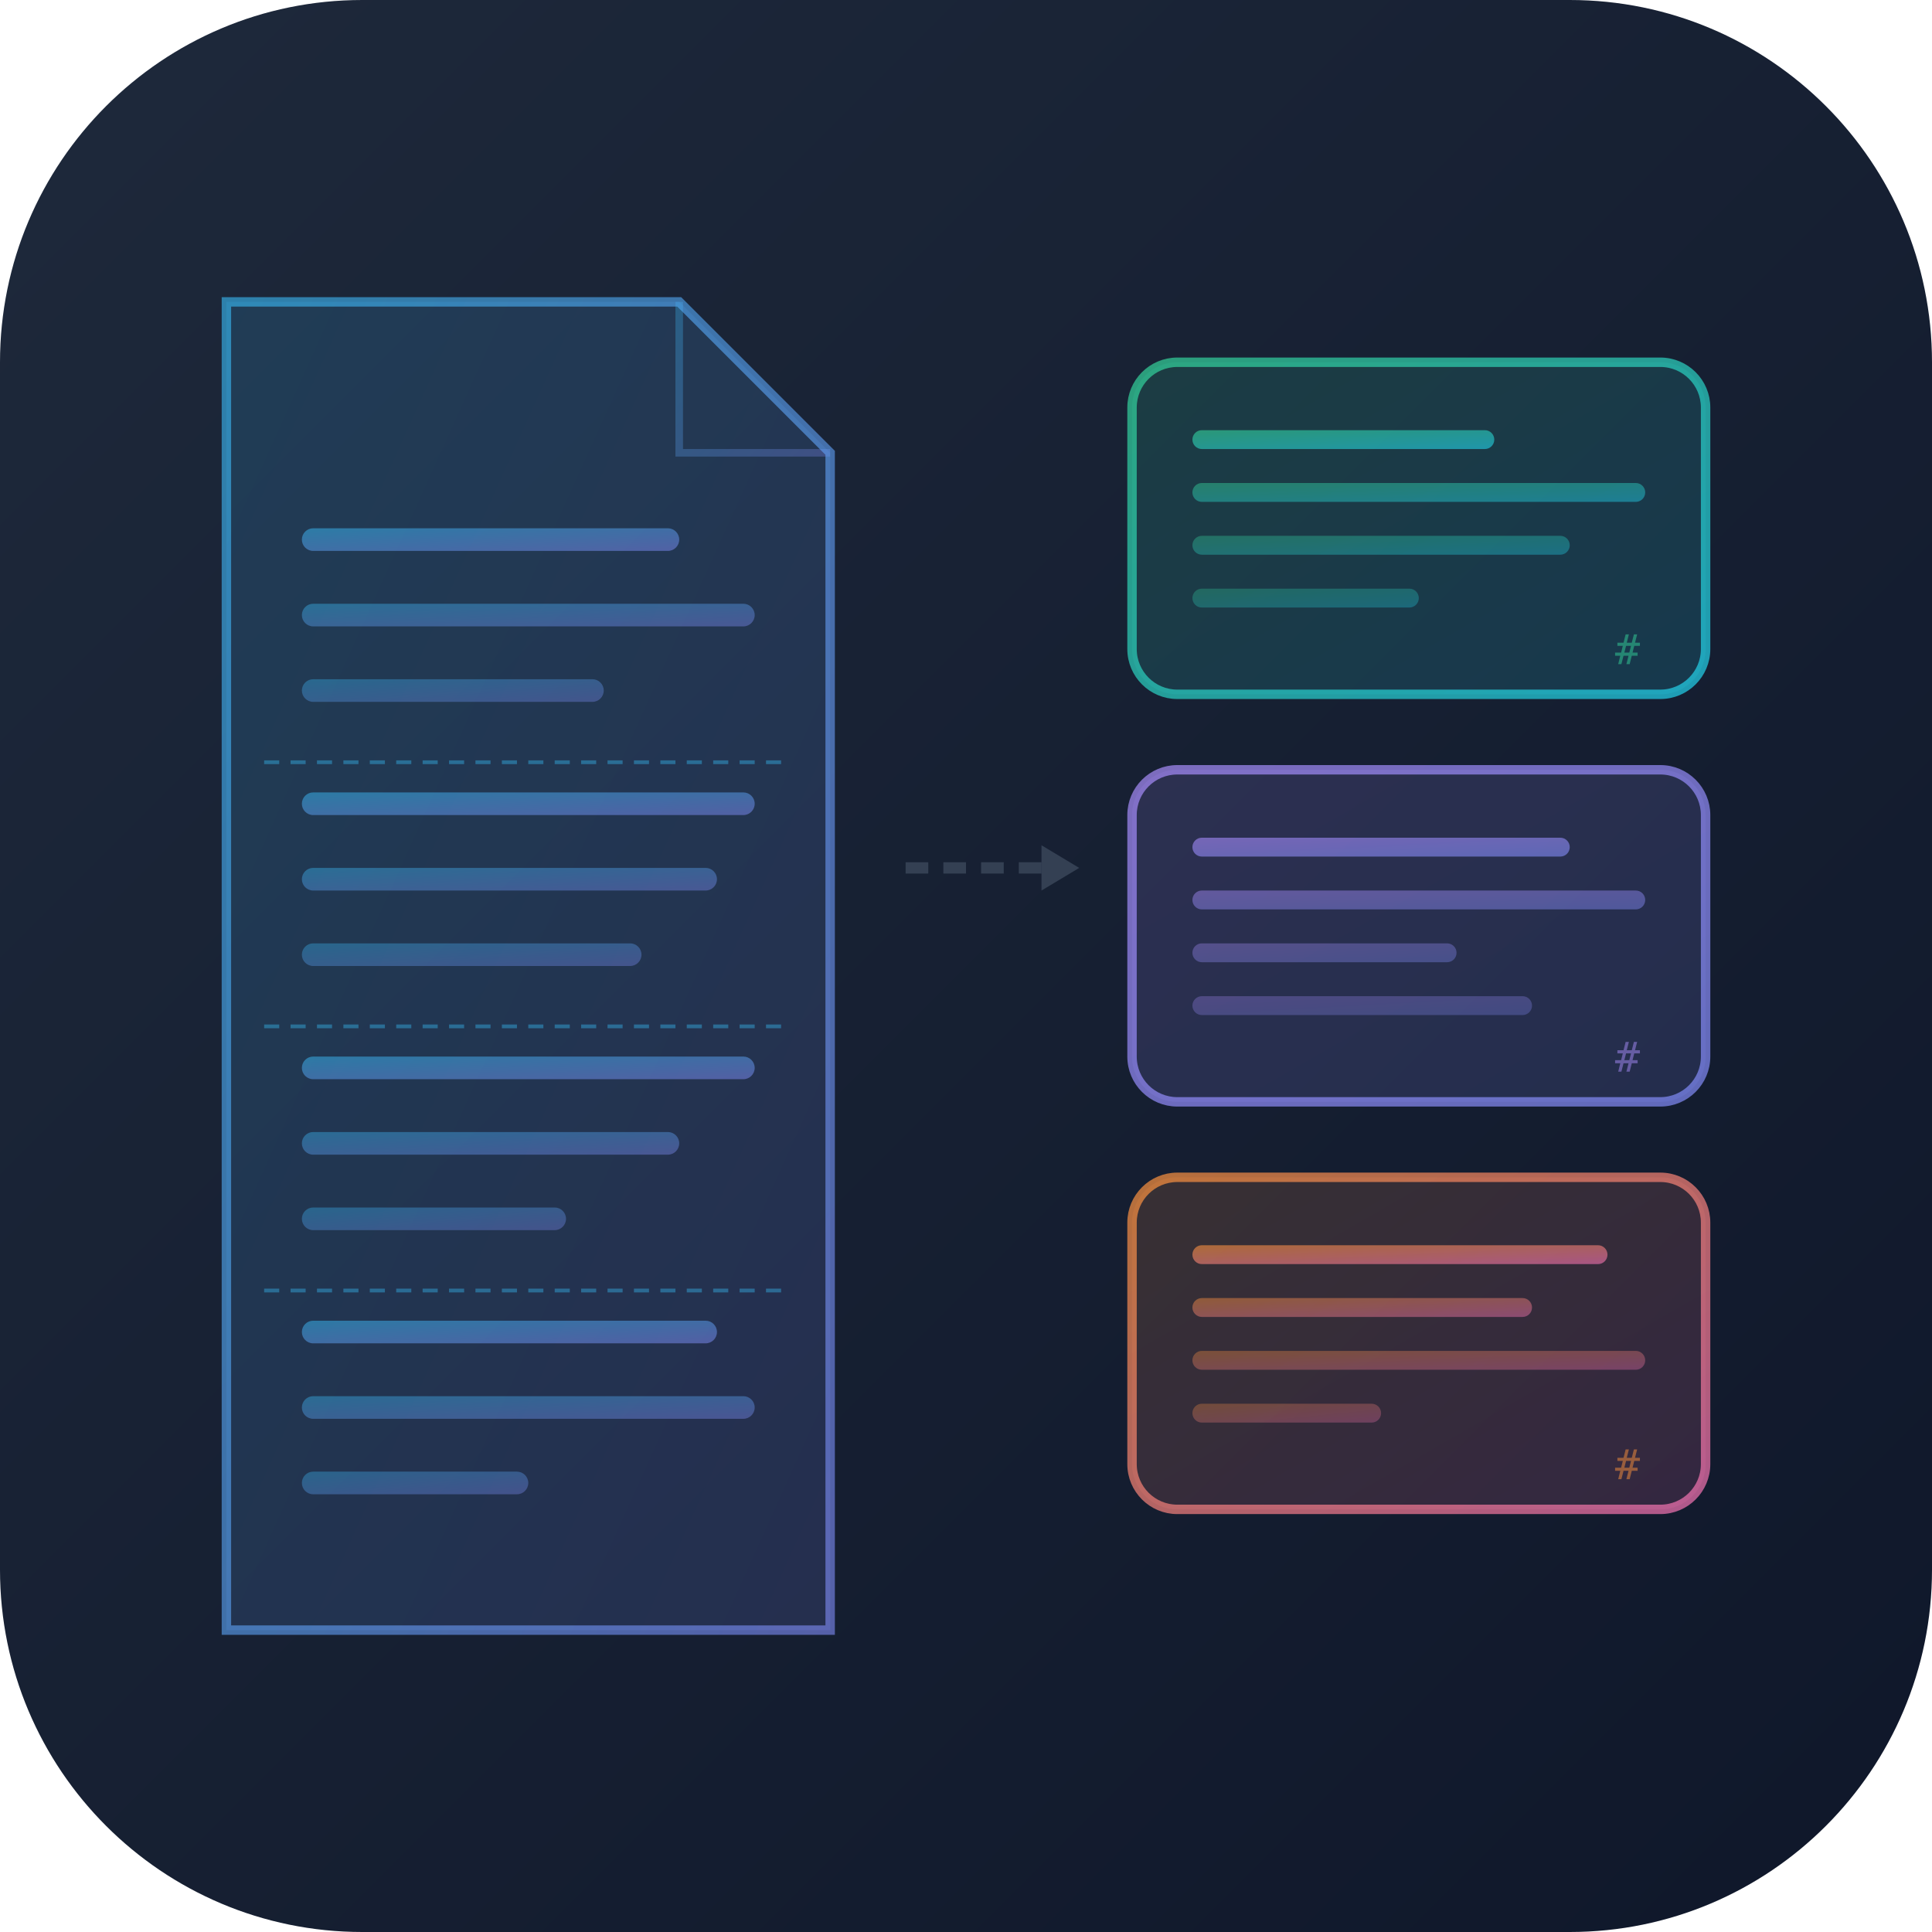
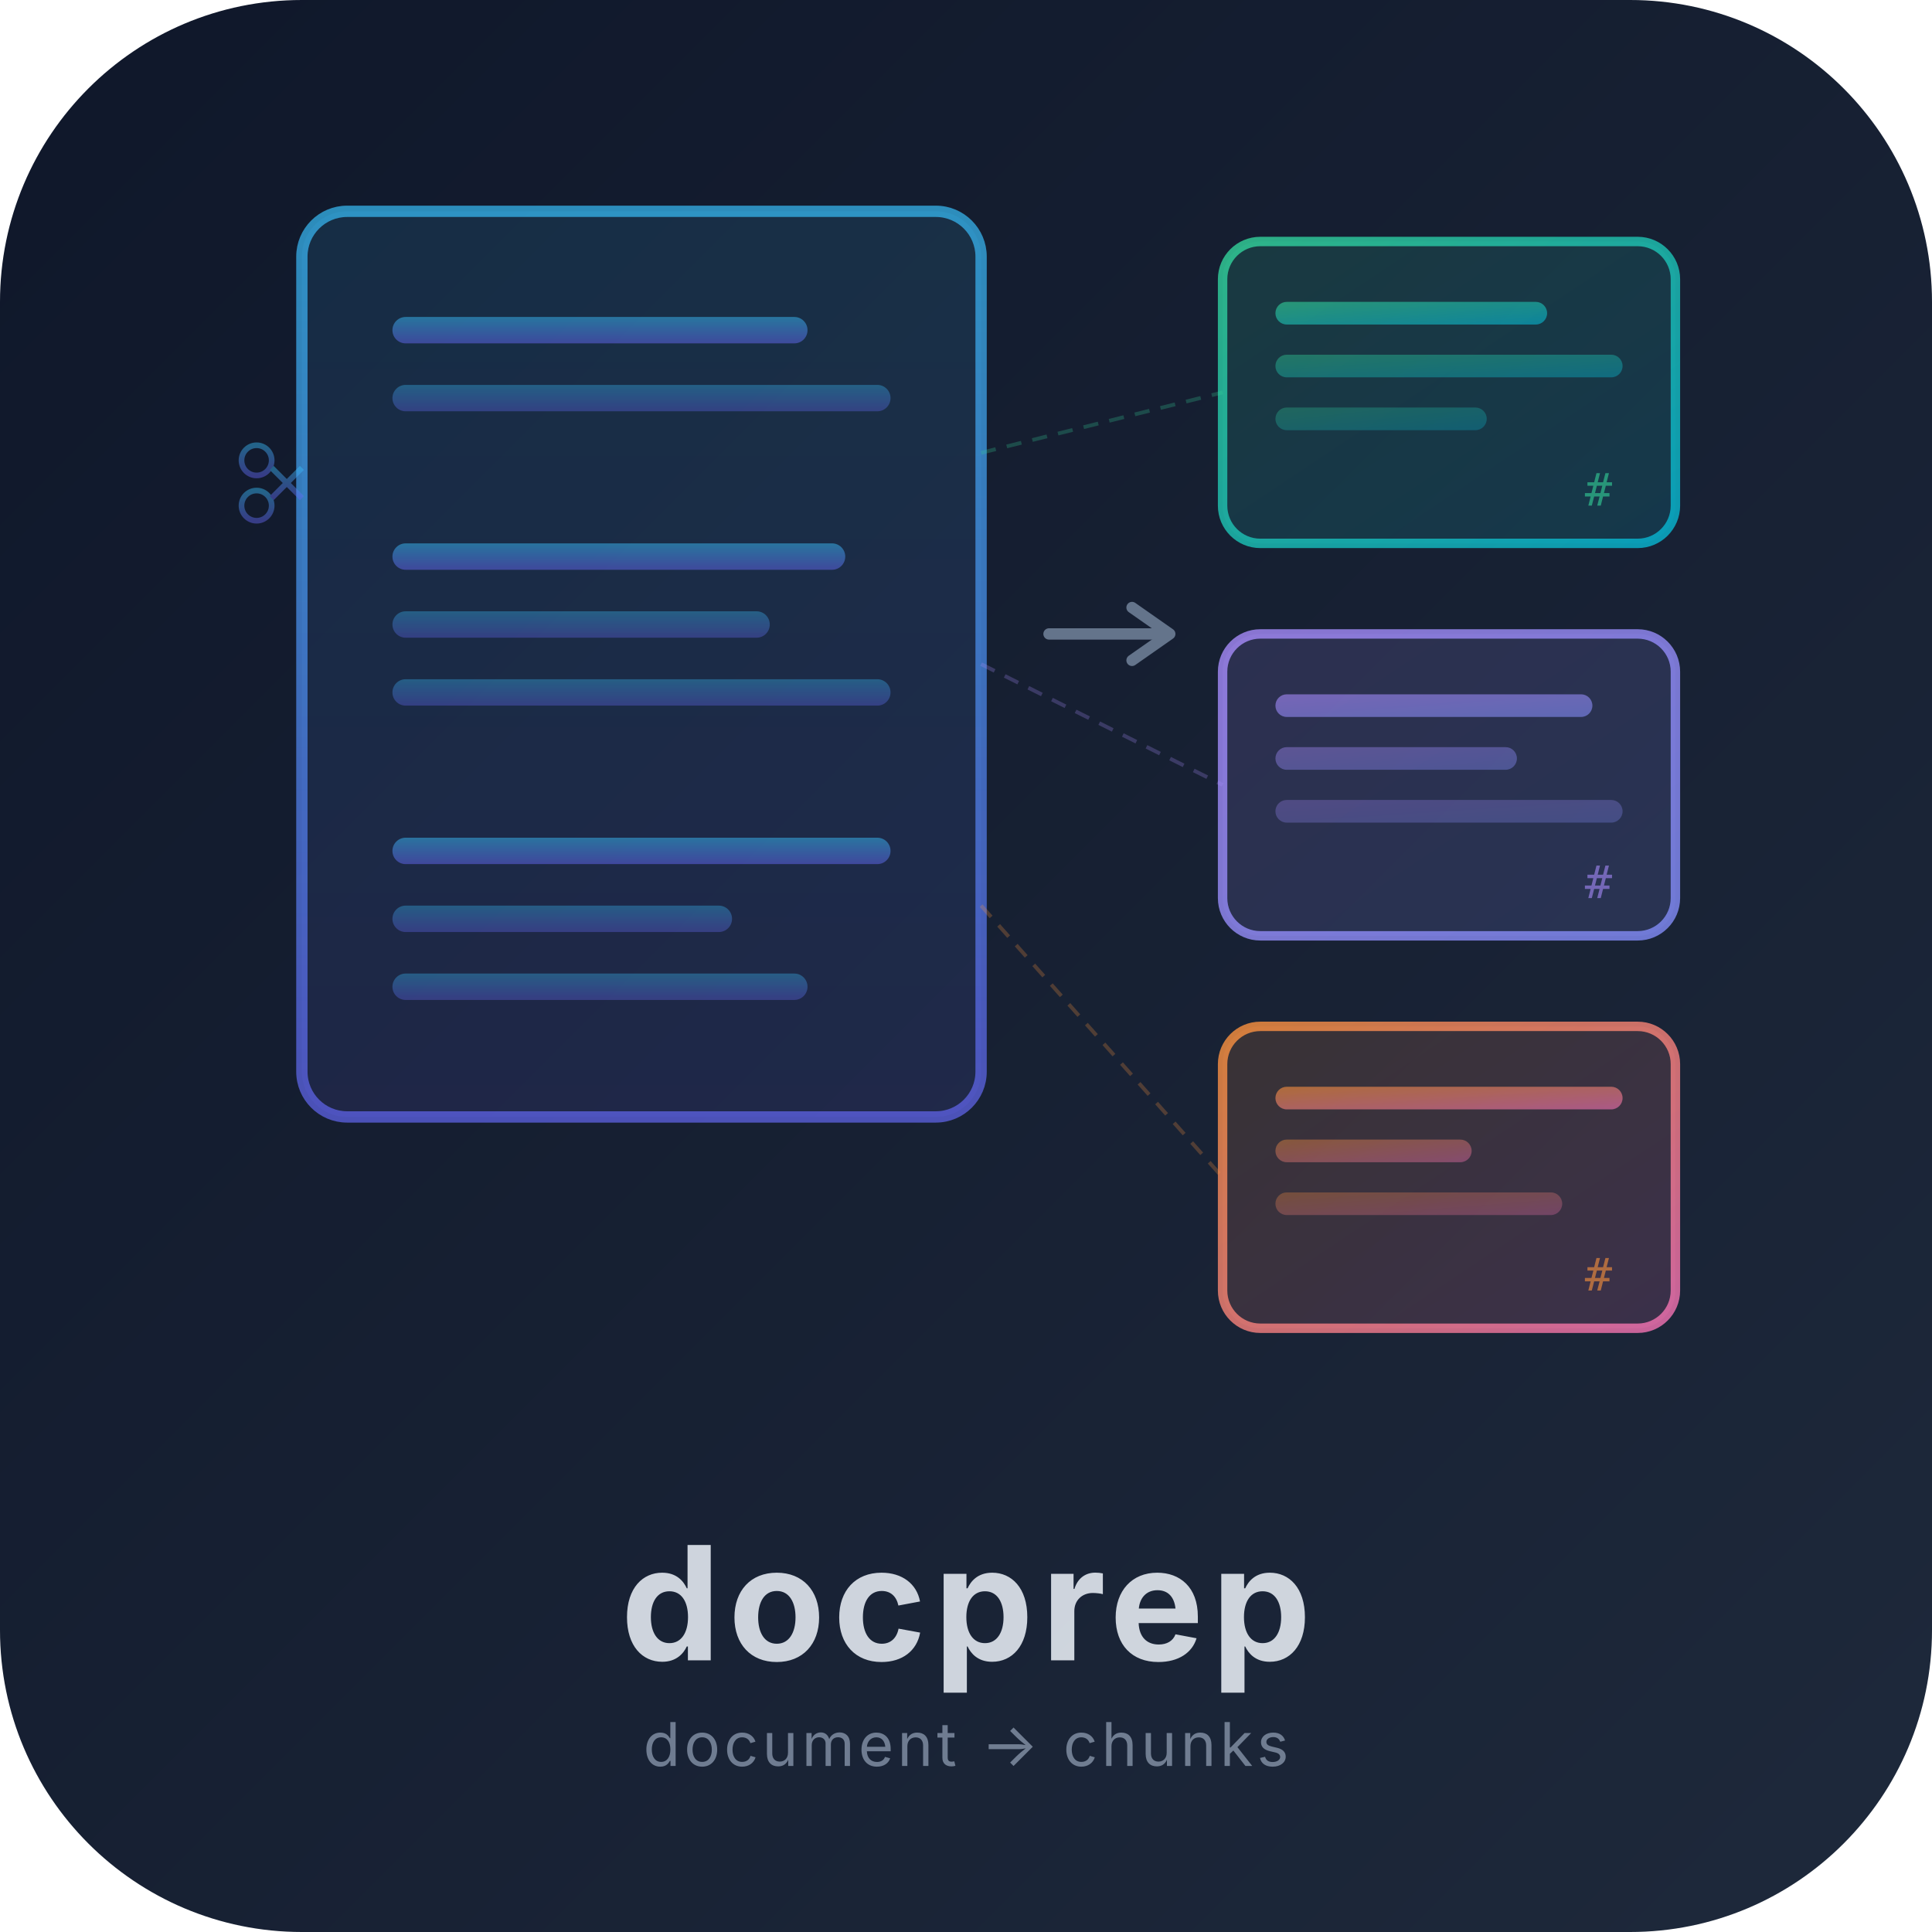
<svg xmlns="http://www.w3.org/2000/svg" viewBox="0 0 512 512" width="512" height="512">
  <defs>
    <linearGradient id="bg" x1="0%" y1="0%" x2="100%" y2="100%">
-       <stop offset="0%" stop-color="#1e293b" />
-       <stop offset="100%" stop-color="#0f172a" />
+       <stop offset="0%" stop-color="#0f172a" />
+       <stop offset="100%" stop-color="#1e293b" />
    </linearGradient>
-     <linearGradient id="doc" x1="0%" y1="0%" x2="100%" y2="100%">
+     <linearGradient id="accent" x1="0%" y1="0%" x2="0%" y2="100%">
      <stop offset="0%" stop-color="#38bdf8" />
-       <stop offset="100%" stop-color="#818cf8" />
+       <stop offset="100%" stop-color="#6366f1" />
    </linearGradient>
-     <linearGradient id="chunk1" x1="0%" y1="0%" x2="100%" y2="100%">
+     <linearGradient id="c1" x1="0%" y1="0%" x2="100%" y2="100%">
      <stop offset="0%" stop-color="#34d399" />
-       <stop offset="100%" stop-color="#22d3ee" />
+       <stop offset="100%" stop-color="#06b6d4" />
    </linearGradient>
-     <linearGradient id="chunk2" x1="0%" y1="0%" x2="100%" y2="100%">
+     <linearGradient id="c2" x1="0%" y1="0%" x2="100%" y2="100%">
      <stop offset="0%" stop-color="#a78bfa" />
      <stop offset="100%" stop-color="#818cf8" />
    </linearGradient>
-     <linearGradient id="chunk3" x1="0%" y1="0%" x2="100%" y2="100%">
+     <linearGradient id="c3" x1="0%" y1="0%" x2="100%" y2="100%">
      <stop offset="0%" stop-color="#fb923c" />
      <stop offset="100%" stop-color="#f472b6" />
    </linearGradient>
  </defs>
-   <rect width="512" height="512" rx="96" ry="96" fill="url(#bg)" />
-   <g transform="translate(60, 80)">
-     <path d="M0,0 L120,0 L160,40 L160,352 L0,352 Z" fill="url(#doc)" opacity="0.15" rx="8" />
-     <path d="M120,0 L120,40 L160,40" fill="none" stroke="url(#doc)" stroke-width="2" opacity="0.3" />
-     <path d="M0,0 L120,0 L160,40 L160,352 L0,352 Z" fill="none" stroke="url(#doc)" stroke-width="2.5" opacity="0.6" rx="8" />
-     <rect x="20" y="60" width="100" height="6" rx="3" fill="url(#doc)" opacity="0.5" />
-     <rect x="20" y="80" width="120" height="6" rx="3" fill="url(#doc)" opacity="0.4" />
-     <rect x="20" y="100" width="80" height="6" rx="3" fill="url(#doc)" opacity="0.35" />
-     <rect x="20" y="130" width="120" height="6" rx="3" fill="url(#doc)" opacity="0.5" />
-     <rect x="20" y="150" width="110" height="6" rx="3" fill="url(#doc)" opacity="0.4" />
-     <rect x="20" y="170" width="90" height="6" rx="3" fill="url(#doc)" opacity="0.35" />
-     <rect x="20" y="200" width="120" height="6" rx="3" fill="url(#doc)" opacity="0.5" />
-     <rect x="20" y="220" width="100" height="6" rx="3" fill="url(#doc)" opacity="0.4" />
-     <rect x="20" y="240" width="70" height="6" rx="3" fill="url(#doc)" opacity="0.35" />
-     <rect x="20" y="270" width="110" height="6" rx="3" fill="url(#doc)" opacity="0.5" />
-     <rect x="20" y="290" width="120" height="6" rx="3" fill="url(#doc)" opacity="0.4" />
-     <rect x="20" y="310" width="60" height="6" rx="3" fill="url(#doc)" opacity="0.35" />
+   <rect width="512" height="512" rx="80" fill="url(#bg)" />
+   <g transform="translate(80, 56)">
+     <rect x="0" y="0" width="180" height="240" rx="12" fill="url(#accent)" opacity="0.12" />
+     <rect x="0" y="0" width="180" height="240" rx="12" fill="none" stroke="url(#accent)" stroke-width="3" opacity="0.7" />
+     <rect x="24" y="28" width="110" height="7" rx="3.5" fill="url(#accent)" opacity="0.5" />
+     <rect x="24" y="46" width="132" height="7" rx="3.5" fill="url(#accent)" opacity="0.35" />
+     <line x1="16" y1="72" x2="164" y2="72" stroke="url(#accent)" stroke-width="1.5" stroke-dasharray="6,4" opacity="0.5" />
+     <rect x="24" y="88" width="120" height="7" rx="3.5" fill="url(#accent)" opacity="0.5" />
+     <rect x="24" y="106" width="100" height="7" rx="3.5" fill="url(#accent)" opacity="0.35" />
+     <rect x="24" y="124" width="132" height="7" rx="3.5" fill="url(#accent)" opacity="0.35" />
+     <line x1="16" y1="150" x2="164" y2="150" stroke="url(#accent)" stroke-width="1.5" stroke-dasharray="6,4" opacity="0.5" />
+     <rect x="24" y="166" width="132" height="7" rx="3.5" fill="url(#accent)" opacity="0.5" />
+     <rect x="24" y="184" width="90" height="7" rx="3.5" fill="url(#accent)" opacity="0.35" />
+     <rect x="24" y="202" width="110" height="7" rx="3.5" fill="url(#accent)" opacity="0.35" />
  </g>
-   <g transform="translate(240, 230)">
-     <path d="M0,0 L40,0" stroke="#475569" stroke-width="3" stroke-dasharray="6,4" opacity="0.6" />
-     <path d="M36,-6 L46,0 L36,6" fill="#475569" opacity="0.6" />
+   <g transform="translate(278, 168)">
+     <line x1="0" y1="0" x2="28" y2="0" stroke="#64748b" stroke-width="3" stroke-linecap="round" />
+     <polyline points="22,-7 32,0 22,7" fill="none" stroke="#64748b" stroke-width="3" stroke-linecap="round" stroke-linejoin="round" />
  </g>
-   <g transform="translate(300, 96)">
-     <rect x="0" y="0" width="152" height="88" rx="12" fill="url(#chunk1)" opacity="0.15" />
-     <rect x="0" y="0" width="152" height="88" rx="12" fill="none" stroke="url(#chunk1)" stroke-width="2.5" opacity="0.7" />
-     <rect x="16" y="18" width="80" height="5" rx="2.5" fill="url(#chunk1)" opacity="0.6" />
-     <rect x="16" y="32" width="120" height="5" rx="2.5" fill="url(#chunk1)" opacity="0.45" />
-     <rect x="16" y="46" width="100" height="5" rx="2.5" fill="url(#chunk1)" opacity="0.35" />
-     <rect x="16" y="60" width="60" height="5" rx="2.5" fill="url(#chunk1)" opacity="0.3" />
-     <text x="128" y="80" font-family="monospace" font-size="11" fill="#34d399" opacity="0.5">#</text>
-     <rect x="0" y="108" width="152" height="88" rx="12" fill="url(#chunk2)" opacity="0.15" />
-     <rect x="0" y="108" width="152" height="88" rx="12" fill="none" stroke="url(#chunk2)" stroke-width="2.5" opacity="0.7" />
-     <rect x="16" y="126" width="100" height="5" rx="2.5" fill="url(#chunk2)" opacity="0.6" />
-     <rect x="16" y="140" width="120" height="5" rx="2.5" fill="url(#chunk2)" opacity="0.45" />
-     <rect x="16" y="154" width="70" height="5" rx="2.5" fill="url(#chunk2)" opacity="0.35" />
-     <rect x="16" y="168" width="90" height="5" rx="2.5" fill="url(#chunk2)" opacity="0.3" />
-     <text x="128" y="188" font-family="monospace" font-size="11" fill="#a78bfa" opacity="0.5">#</text>
-     <rect x="0" y="216" width="152" height="88" rx="12" fill="url(#chunk3)" opacity="0.15" />
-     <rect x="0" y="216" width="152" height="88" rx="12" fill="none" stroke="url(#chunk3)" stroke-width="2.5" opacity="0.7" />
-     <rect x="16" y="234" width="110" height="5" rx="2.5" fill="url(#chunk3)" opacity="0.6" />
-     <rect x="16" y="248" width="90" height="5" rx="2.5" fill="url(#chunk3)" opacity="0.45" />
-     <rect x="16" y="262" width="120" height="5" rx="2.5" fill="url(#chunk3)" opacity="0.35" />
-     <rect x="16" y="276" width="50" height="5" rx="2.5" fill="url(#chunk3)" opacity="0.3" />
-     <text x="128" y="296" font-family="monospace" font-size="11" fill="#fb923c" opacity="0.5">#</text>
+   <g transform="translate(324, 64)">
+     <rect width="120" height="80" rx="10" fill="url(#c1)" opacity="0.15" />
+     <rect width="120" height="80" rx="10" fill="none" stroke="url(#c1)" stroke-width="2.5" opacity="0.8" />
+     <rect x="14" y="16" width="72" height="6" rx="3" fill="url(#c1)" opacity="0.6" />
+     <rect x="14" y="30" width="92" height="6" rx="3" fill="url(#c1)" opacity="0.4" />
+     <rect x="14" y="44" width="56" height="6" rx="3" fill="url(#c1)" opacity="0.3" />
+     <text x="96" y="70" font-family="monospace" font-size="12" fill="#34d399" opacity="0.6">#</text>
  </g>
-   <g transform="translate(60, 80)">
-     <line x1="10" y1="122" x2="150" y2="122" stroke="#38bdf8" stroke-width="1" stroke-dasharray="4,3" opacity="0.4" />
-     <line x1="10" y1="192" x2="150" y2="192" stroke="#38bdf8" stroke-width="1" stroke-dasharray="4,3" opacity="0.4" />
-     <line x1="10" y1="262" x2="150" y2="262" stroke="#38bdf8" stroke-width="1" stroke-dasharray="4,3" opacity="0.4" />
+   <g transform="translate(324, 168)">
+     <rect width="120" height="80" rx="10" fill="url(#c2)" opacity="0.15" />
+     <rect width="120" height="80" rx="10" fill="none" stroke="url(#c2)" stroke-width="2.5" opacity="0.8" />
+     <rect x="14" y="16" width="84" height="6" rx="3" fill="url(#c2)" opacity="0.6" />
+     <rect x="14" y="30" width="64" height="6" rx="3" fill="url(#c2)" opacity="0.4" />
+     <rect x="14" y="44" width="92" height="6" rx="3" fill="url(#c2)" opacity="0.3" />
+     <text x="96" y="70" font-family="monospace" font-size="12" fill="#a78bfa" opacity="0.6">#</text>
  </g>
+   <g transform="translate(324, 272)">
+     <rect width="120" height="80" rx="10" fill="url(#c3)" opacity="0.15" />
+     <rect width="120" height="80" rx="10" fill="none" stroke="url(#c3)" stroke-width="2.5" opacity="0.8" />
+     <rect x="14" y="16" width="92" height="6" rx="3" fill="url(#c3)" opacity="0.6" />
+     <rect x="14" y="30" width="52" height="6" rx="3" fill="url(#c3)" opacity="0.4" />
+     <rect x="14" y="44" width="76" height="6" rx="3" fill="url(#c3)" opacity="0.3" />
+     <text x="96" y="70" font-family="monospace" font-size="12" fill="#fb923c" opacity="0.6">#</text>
+   </g>
+   <line x1="260" y1="120" x2="324" y2="104" stroke="#34d399" stroke-width="1" opacity="0.25" stroke-dasharray="4,3" />
+   <line x1="260" y1="176" x2="324" y2="208" stroke="#a78bfa" stroke-width="1" opacity="0.25" stroke-dasharray="4,3" />
+   <line x1="260" y1="240" x2="324" y2="312" stroke="#fb923c" stroke-width="1" opacity="0.25" stroke-dasharray="4,3" />
+   <g transform="translate(64, 118)" opacity="0.45">
+     <circle cx="4" cy="4" r="4" fill="none" stroke="url(#accent)" stroke-width="1.5" />
+     <circle cx="4" cy="16" r="4" fill="none" stroke="url(#accent)" stroke-width="1.5" />
+     <line x1="8" y1="6" x2="16" y2="14" stroke="url(#accent)" stroke-width="1.5" />
+     <line x1="8" y1="14" x2="16" y2="6" stroke="url(#accent)" stroke-width="1.5" />
+   </g>
+   <text x="256" y="440" text-anchor="middle" font-family="system-ui, -apple-system, 'Segoe UI', sans-serif" font-weight="700" font-size="42" fill="#e2e8f0" letter-spacing="2" opacity="0.9">docprep</text>
+   <text x="256" y="468" text-anchor="middle" font-family="system-ui, -apple-system, 'Segoe UI', sans-serif" font-weight="400" font-size="16" fill="#94a3b8" letter-spacing="1" opacity="0.7">document → chunks</text>
</svg>
